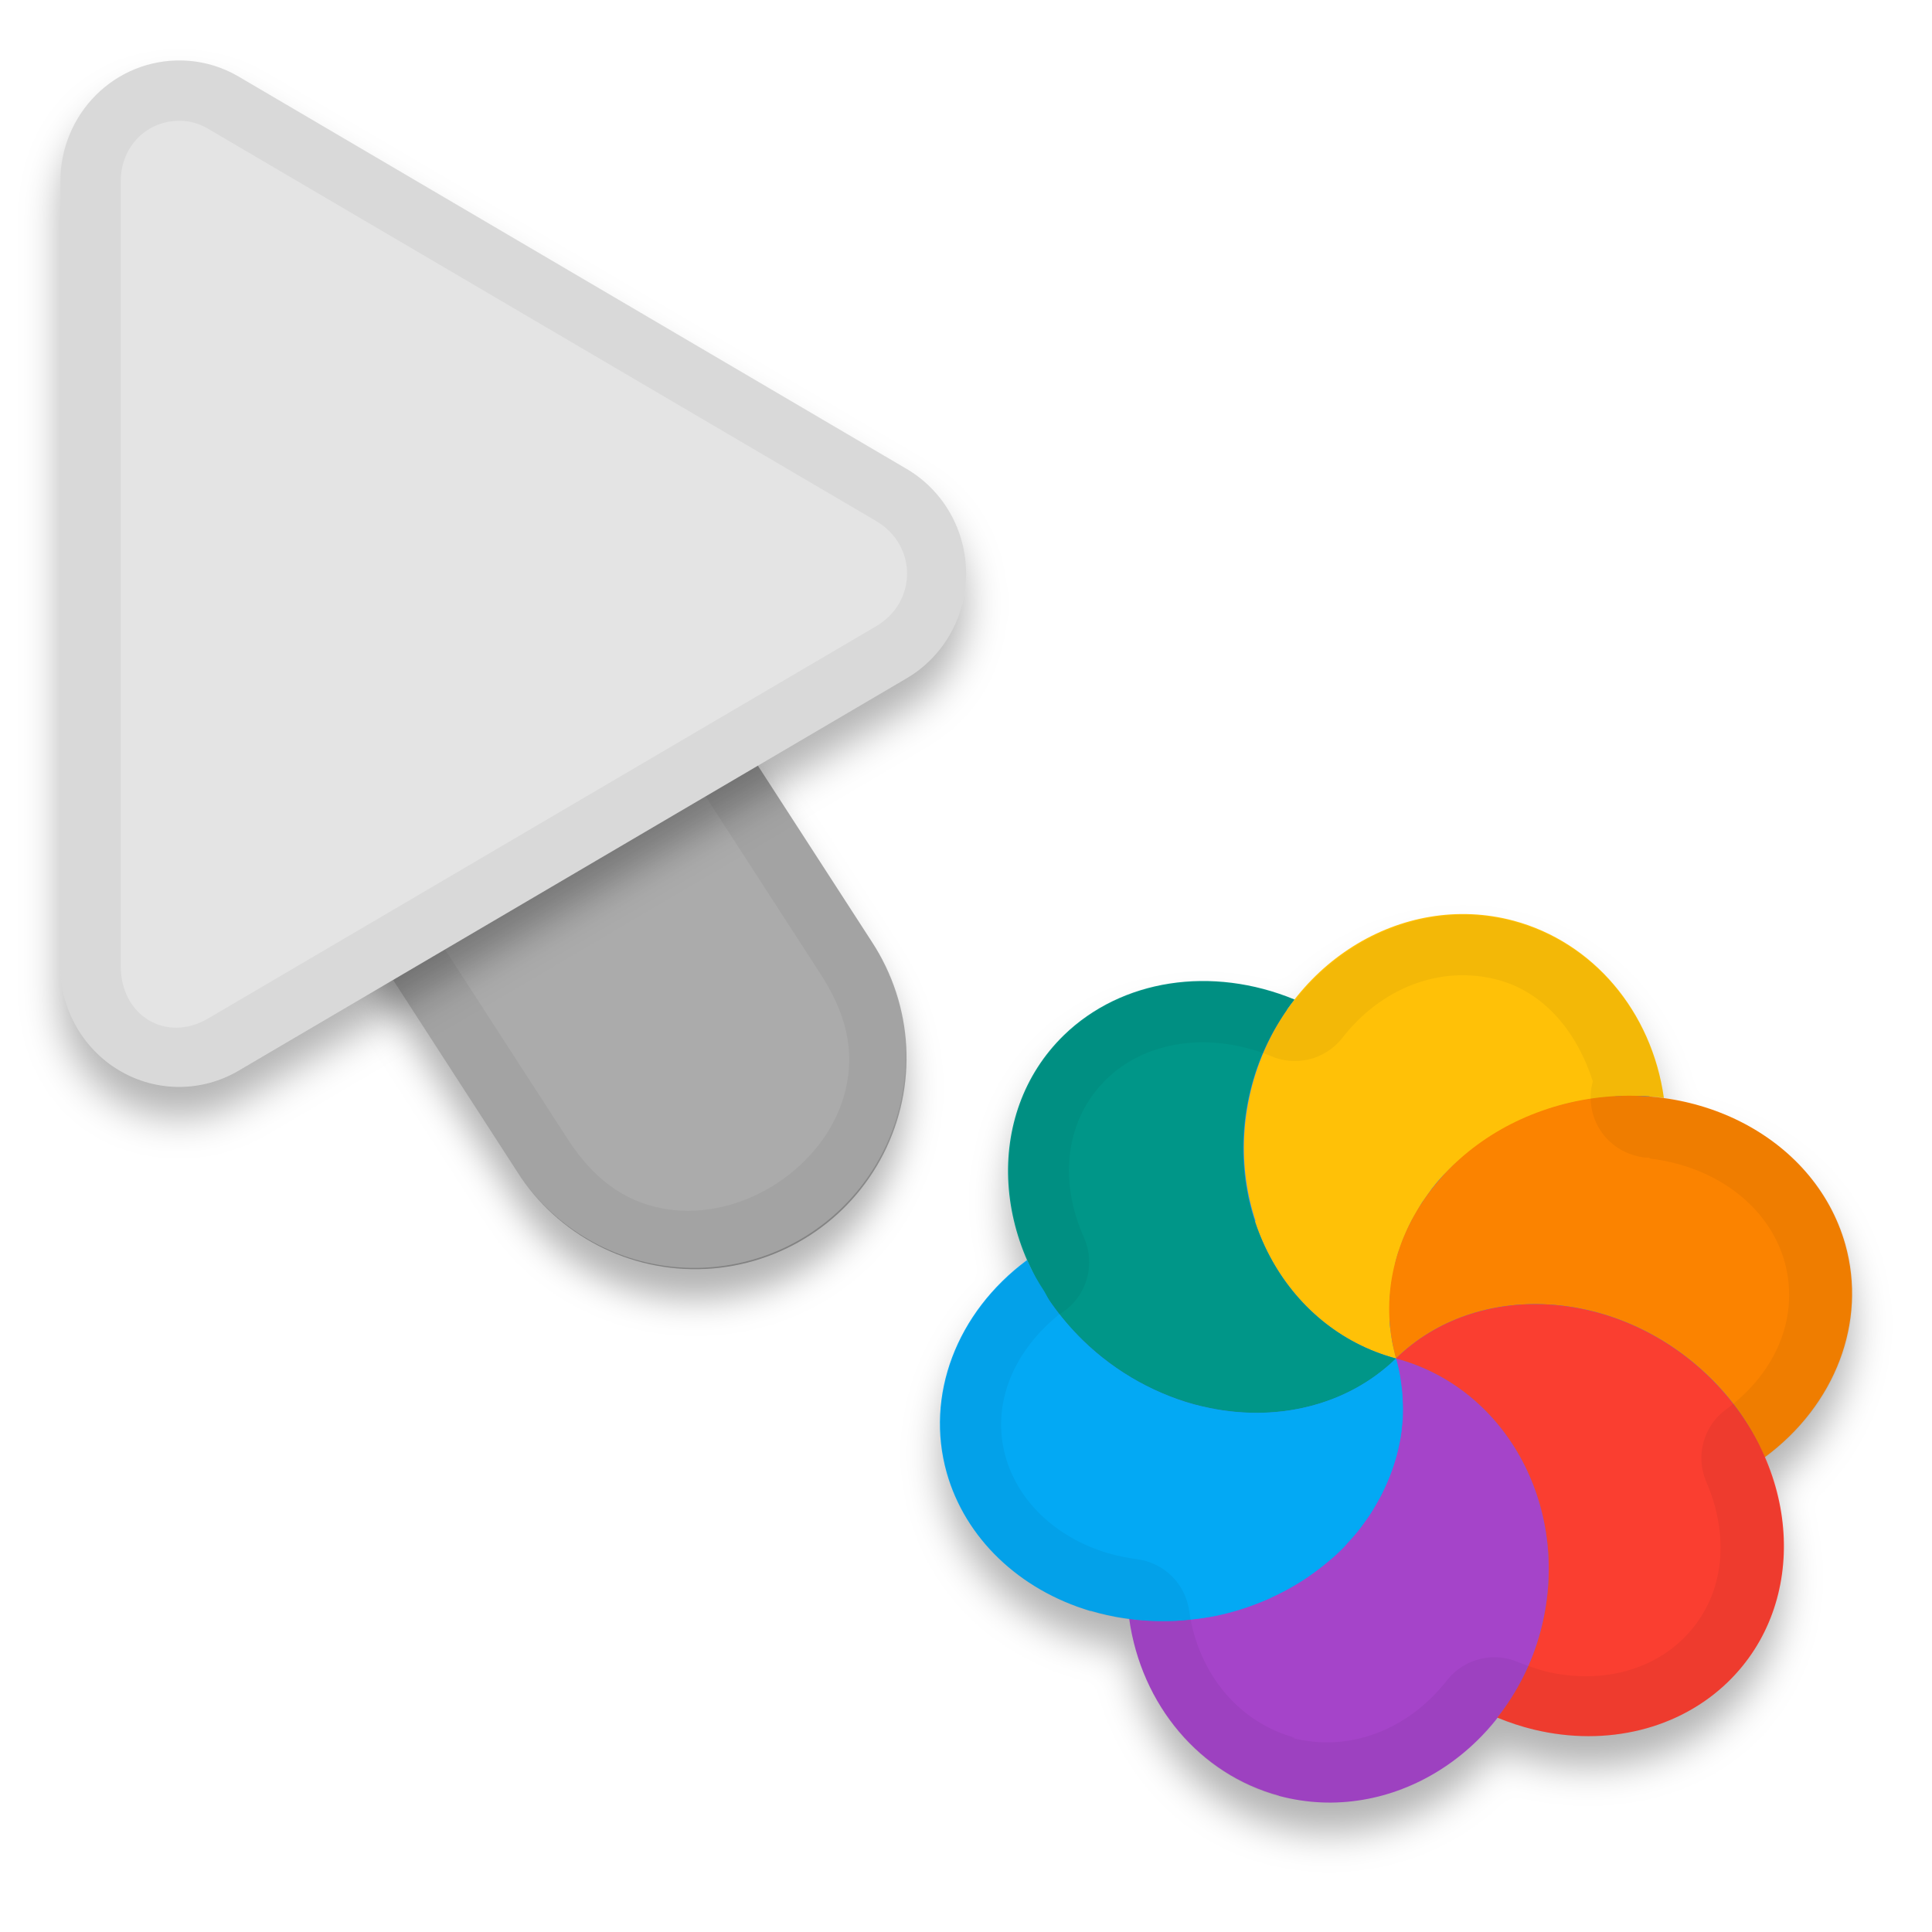
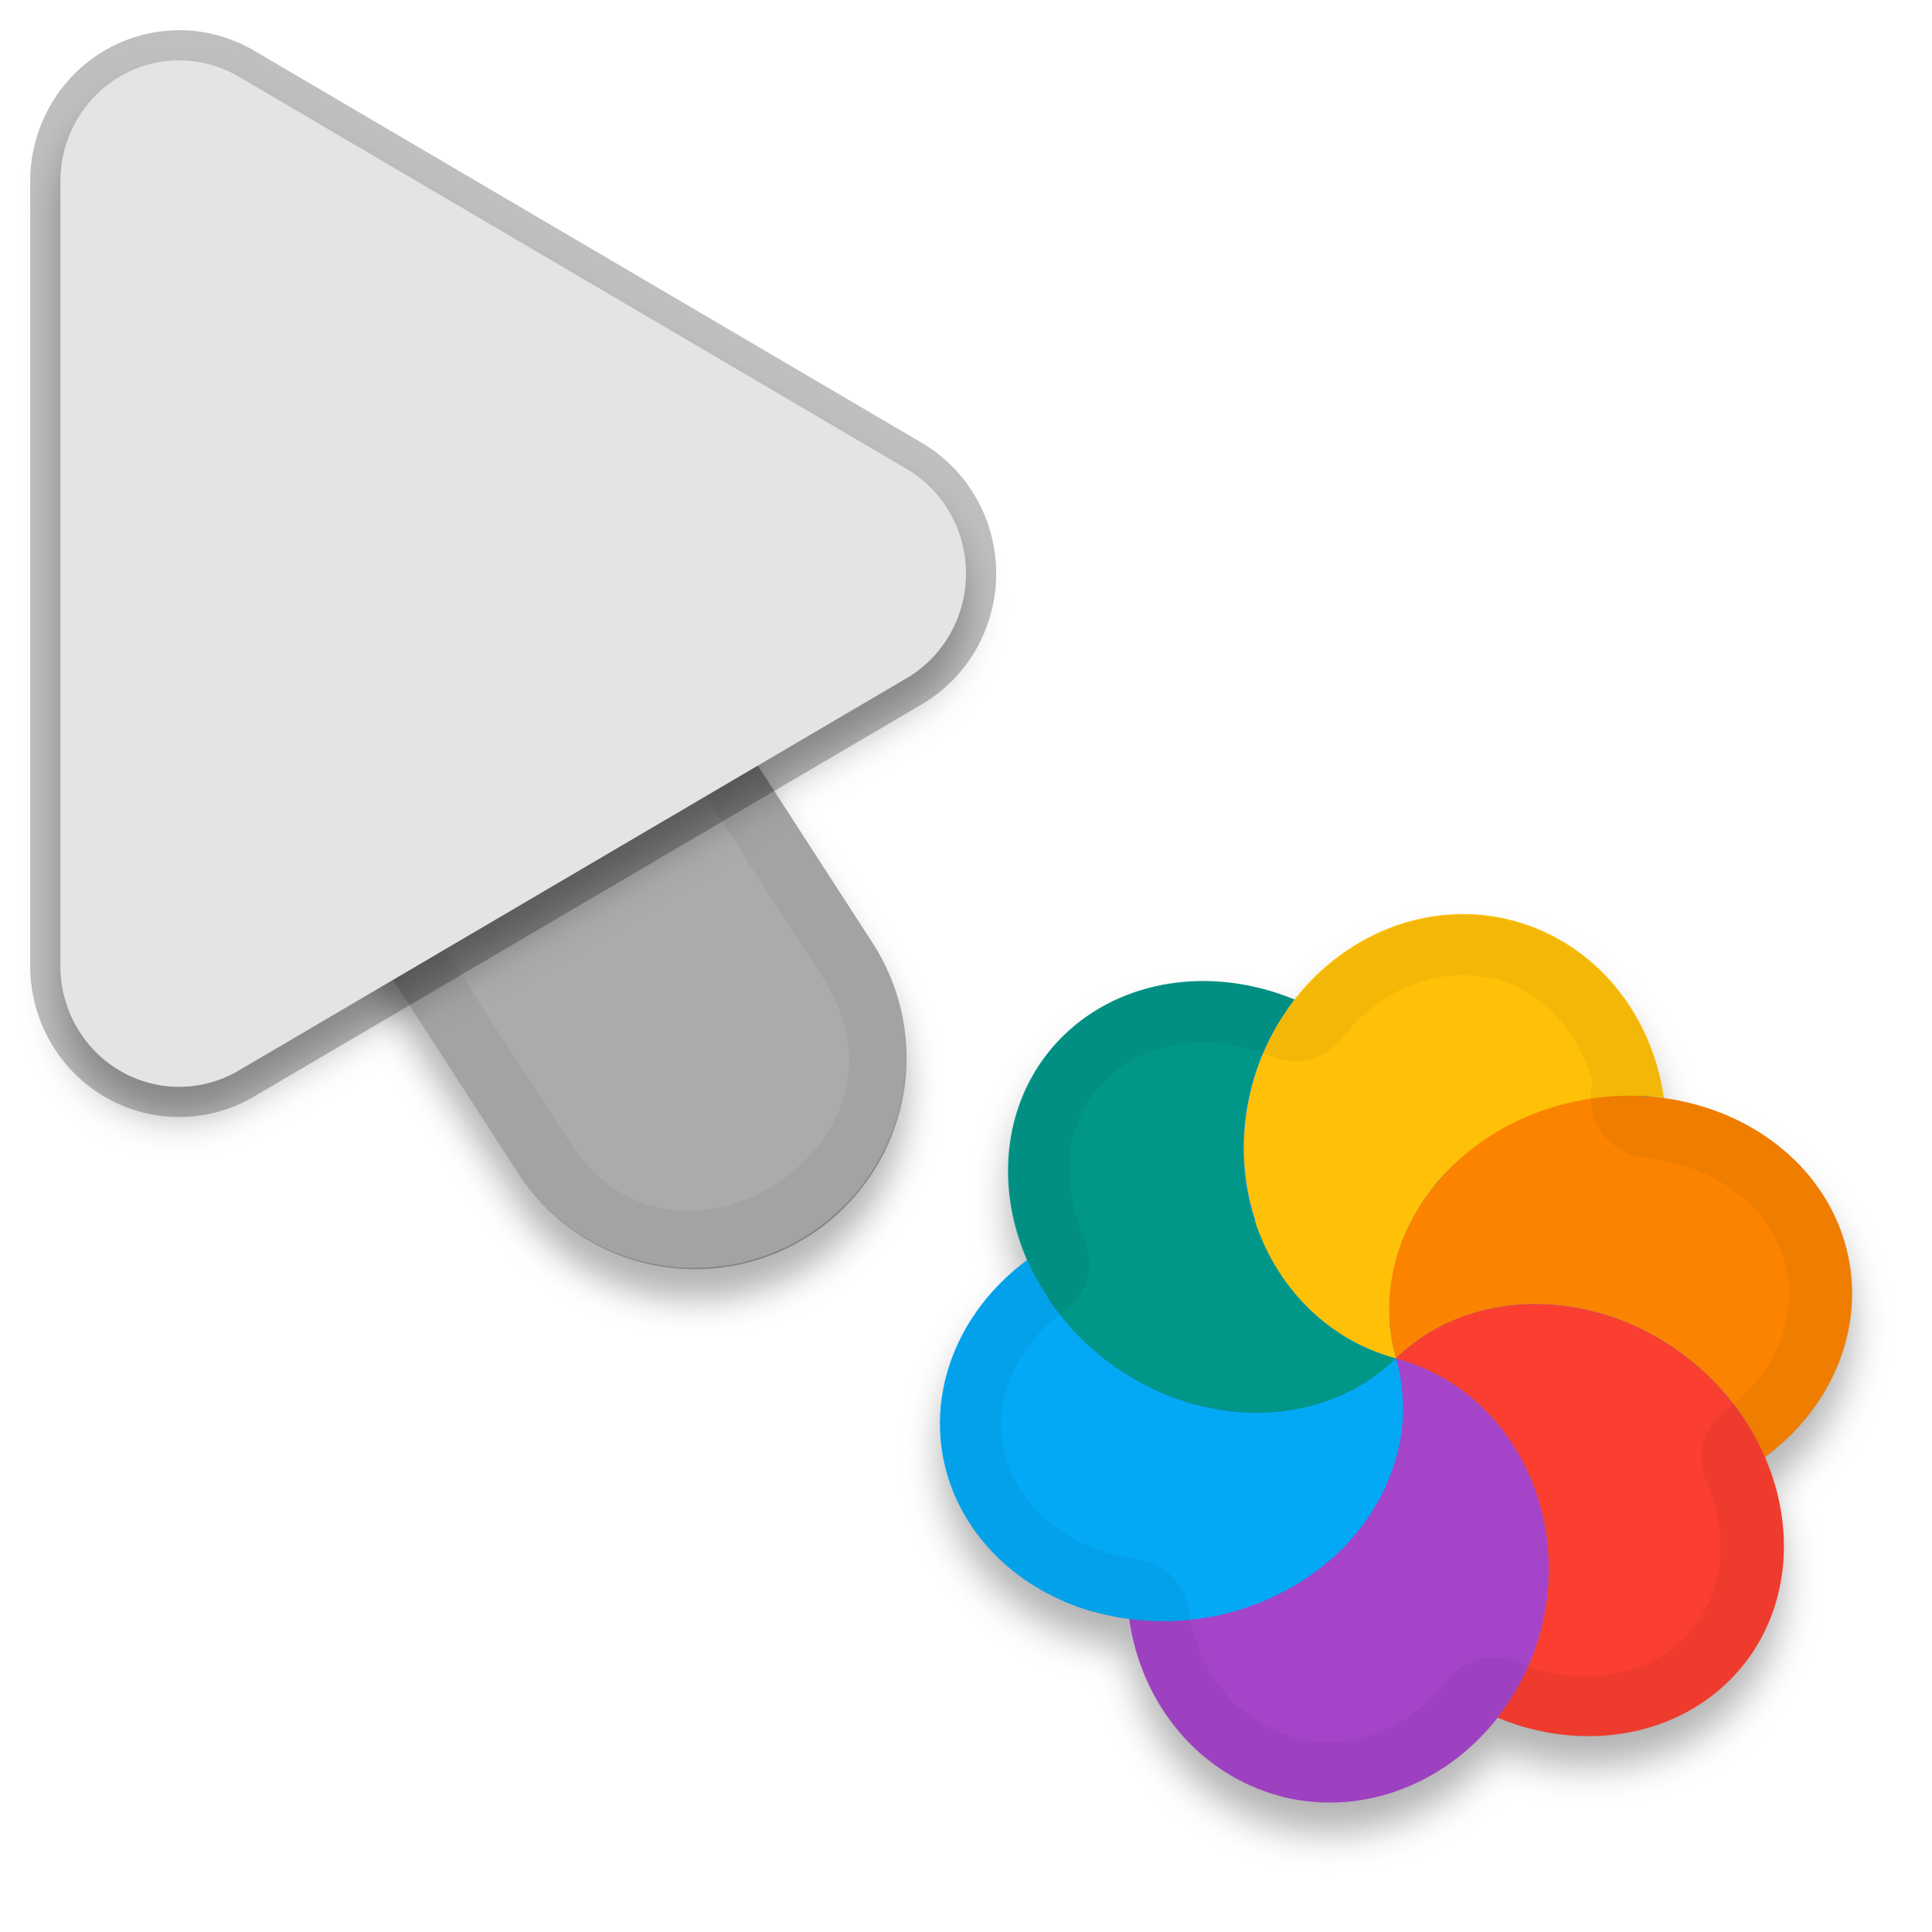
<svg xmlns="http://www.w3.org/2000/svg" id="svg5327" width="32" height="32" version="1.1">
  <defs id="defs5329">
    <filter id="filter843" style="color-interpolation-filters:sRGB" width="1.108" height="1.087" x="-.05" y="-.04">
      <feGaussianBlur id="feGaussianBlur845" stdDeviation=".281" />
    </filter>
    <filter id="filter835" style="color-interpolation-filters:sRGB" width="1.102" height="1.09" x="-.05" y="-.04">
      <feGaussianBlur id="feGaussianBlur837" stdDeviation=".32" />
    </filter>
    <filter id="filter1388" style="color-interpolation-filters:sRGB" width="1.095" height="1.097" x="-.05" y="-.05">
      <feGaussianBlur id="feGaussianBlur1390" stdDeviation=".298" />
    </filter>
  </defs>
-   <g id="layer1" transform="translate(0,-1020.362)">
-     <path id="ellipse861" style="opacity:0.3;fill:#000000;stroke-width:0.375;filter:url(#filter1388)" d="m 21.18,1050.608 c 1.363,0.366 2.766,-0.198 3.631,-1.312 0.008,0.022 0.002,0.023 -0.016,0.018 0.2,0.082 0.404,0.15 0.612,0.2 1.204,0.287 2.404,-0.01 3.209,-0.792 0.987,-0.96 1.168,-2.43 0.601,-3.729 -4.18e-4,-8e-4 -0.004,-10e-4 0.017,0.015 1.173,-0.868 1.694,-2.244 1.335,-3.525 -0.378,-1.337 -1.618,-2.252 -3.068,-2.428 -0.012,0 0.038,-10e-5 0.055,0 -0.201,-1.435 -1.173,-2.581 -2.487,-2.935 -1.366,-0.366 -2.772,0.203 -3.636,1.323 -0.002,-0.023 0.015,-0.017 0.017,-0.024 -1.374,-0.566 -2.866,-0.336 -3.82,0.59 -0.996,0.97 -1.175,2.459 -0.587,3.768 -0.012,-0.019 -0.017,-0.03 -0.026,-0.044 a 3.396,3.844 81.279 0 0 -1.33,3.522 3.396,3.844 81.279 0 0 2.383,2.291 3.396,3.844 81.279 0 0 0.632,0.131 c 0.202,1.433 1.172,2.579 2.486,2.933 z m 6.158,-11.572 a 6.189,6 15 0 0 -3.2e-5,7e-4 c -1.18e-4,0 -0.002,-9e-4 -0.004,-0 -6.23e-4,7e-4 6.32e-4,4e-4 0.002,0 z" />
-     <path id="path877" style="color:#000000;font-style:normal;font-variant:normal;font-weight:normal;font-stretch:normal;font-size:medium;line-height:normal;font-family:sans-serif;font-variant-ligatures:normal;font-variant-position:normal;font-variant-caps:normal;font-variant-numeric:normal;font-variant-alternates:normal;font-feature-settings:normal;text-indent:0;text-align:start;text-decoration:none;text-decoration-line:none;text-decoration-style:solid;text-decoration-color:#000000;letter-spacing:normal;word-spacing:normal;text-transform:none;writing-mode:lr-tb;direction:ltr;text-orientation:mixed;dominant-baseline:auto;baseline-shift:baseline;text-anchor:start;white-space:normal;shape-padding:0;clip-rule:nonzero;display:inline;overflow:visible;visibility:visible;opacity:0.3;isolation:auto;mix-blend-mode:normal;color-interpolation:sRGB;color-interpolation-filters:linearRGB;solid-color:#000000;solid-opacity:1;vector-effect:none;fill:#000000;fill-opacity:1;fill-rule:nonzero;stroke:none;stroke-width:7;stroke-linecap:round;stroke-linejoin:miter;stroke-miterlimit:4;stroke-dasharray:none;stroke-dashoffset:0;stroke-opacity:1;filter:url(#filter843);color-rendering:auto;image-rendering:auto;shape-rendering:auto;text-rendering:auto;enable-background:accumulate" d="m 6.01,1026.321 a 3.5,3.5 0 0 0 -2.949,5.443 l 5.5,8.5 a 3.501,3.501 0 1 0 5.879,-3.803 l -5.5,-8.5 a 3.5,3.5 0 0 0 -2.93,-1.641 z" />
-     <path id="path4" style="fill:none;stroke:#e4e4e4;stroke-width:7;stroke-linecap:round;stroke-opacity:1" d="m 11.5,1037.863 -5.5,-8.5" />
-     <path id="path881" style="opacity:0.3;fill:#000000;stroke-width:0.5;filter:url(#filter835)" d="m 3.013,1021.864 a 1.967,2.001 0 0 0 -2.013,2 v 12.998 a 1.967,2.001 0 0 0 2.951,1.734 l 11.065,-6.499 a 1.967,2.001 0 0 0 0,-3.468 l -11.065,-6.499 a 1.967,2.001 0 0 0 -0.937,-0.266 z" />
-     <path id="path845" style="color:#000000;font-style:normal;font-variant:normal;font-weight:normal;font-stretch:normal;font-size:medium;line-height:normal;font-family:sans-serif;font-variant-ligatures:normal;font-variant-position:normal;font-variant-caps:normal;font-variant-numeric:normal;font-variant-alternates:normal;font-feature-settings:normal;text-indent:0;text-align:start;text-decoration:none;text-decoration-line:none;text-decoration-style:solid;text-decoration-color:#000000;letter-spacing:normal;word-spacing:normal;text-transform:none;writing-mode:lr-tb;direction:ltr;text-orientation:mixed;dominant-baseline:auto;baseline-shift:baseline;text-anchor:start;white-space:normal;shape-padding:0;clip-rule:nonzero;display:inline;overflow:visible;visibility:visible;opacity:0.25;isolation:auto;mix-blend-mode:normal;color-interpolation:sRGB;color-interpolation-filters:linearRGB;solid-color:#000000;solid-opacity:1;vector-effect:none;fill:#000000;fill-opacity:1;fill-rule:nonzero;stroke:none;stroke-width:7;stroke-linecap:round;stroke-linejoin:miter;stroke-miterlimit:4;stroke-dasharray:none;stroke-dashoffset:0;stroke-opacity:1;color-rendering:auto;image-rendering:auto;shape-rendering:auto;text-rendering:auto;enable-background:accumulate" d="m 6.01,1025.822 a 3.5,3.5 0 0 0 -2.949,5.441 l 5.5,8.5 a 3.501,3.501 0 1 0 5.879,-3.803 l -5.5,-8.5 a 3.5,3.5 0 0 0 -2.93,-1.639 z" />
-     <path id="path858" style="color:#000000;font-style:normal;font-variant:normal;font-weight:normal;font-stretch:normal;font-size:medium;line-height:normal;font-family:sans-serif;font-variant-ligatures:normal;font-variant-position:normal;font-variant-caps:normal;font-variant-numeric:normal;font-variant-alternates:normal;font-feature-settings:normal;text-indent:0;text-align:start;text-decoration:none;text-decoration-line:none;text-decoration-style:solid;text-decoration-color:#000000;letter-spacing:normal;word-spacing:normal;text-transform:none;writing-mode:lr-tb;direction:ltr;text-orientation:mixed;dominant-baseline:auto;baseline-shift:baseline;text-anchor:start;white-space:normal;shape-padding:0;clip-rule:nonzero;display:inline;overflow:visible;visibility:visible;opacity:0.05;isolation:auto;mix-blend-mode:normal;color-interpolation:sRGB;color-interpolation-filters:linearRGB;solid-color:#000000;solid-opacity:1;vector-effect:none;fill:#010101;fill-opacity:1;fill-rule:nonzero;stroke:none;stroke-width:7;stroke-linecap:round;stroke-linejoin:miter;stroke-miterlimit:4;stroke-dasharray:none;stroke-dashoffset:0;stroke-opacity:1;color-rendering:auto;image-rendering:auto;shape-rendering:auto;text-rendering:auto;enable-background:accumulate" d="m 6.01,1025.823 a 3.5,3.5 0 0 0 -2.949,5.441 l 5.5,8.5 a 3.501,3.501 0 1 0 5.879,-3.803 l -5.5,-8.5 a 3.5,3.5 0 0 0 -2.93,-1.639 z m -0.01,1 c 0.853,0.01 1.638,0.448 2.092,1.17 l 0.004,0.01 5.504,8.506 c 0.498,0.77 0.544,1.41 0.383,1.99 -0.161,0.581 -0.577,1.114 -1.125,1.469 -0.548,0.355 -1.205,0.515 -1.801,0.424 -0.595,-0.091 -1.158,-0.396 -1.656,-1.166 l -5.504,-8.506 -0.004,-0.01 C 2.747,1028.991 3.934,1026.802 6,1026.823 Z" />
-     <path id="path8" style="fill:#e4e4e4;stroke-width:0.5" d="m 3.013,1021.364 a 1.967,2.001 0 0 0 -2.013,2 v 12.998 a 1.967,2.001 0 0 0 2.951,1.734 l 11.065,-6.499 a 1.967,2.001 0 0 0 0,-3.468 l -11.065,-6.499 a 1.967,2.001 0 0 0 -0.937,-0.266 z" />
-     <path id="path851" style="opacity:0.05;fill:#010101;stroke-width:0.5;fill-opacity:1" d="M 3.014,1021.364 A 1.967,2.001 0 0 0 1,1023.364 v 12.996 a 1.967,2.001 0 0 0 2.951,1.734 l 11.064,-6.498 a 1.967,2.001 0 0 0 0,-3.469 l -11.064,-6.498 a 1.967,2.001 0 0 0 -0.938,-0.266 z m -0.023,1 c 0.158,0 0.314,0.048 0.453,0.129 l 11.066,6.498 c 0.685,0.402 0.685,1.343 0,1.744 l -11.066,6.498 C 2.759,1037.635 2,1037.194 2,1036.362 v -12.998 c 2.695e-4,-0.584 0.444,-1.013 0.99,-1 z" />
-     <ellipse id="ellipse3" style="fill:#278df2;stroke-width:0.375" cx="-292.247" cy="-1001.344" rx="6.189" ry="6" transform="rotate(-165)" />
-     <path id="ellipse10" style="fill:#ffc107;stroke-width:0.375" d="m 23.122,1042.863 c -0.024,-0.091 -0.049,-0.182 -0.062,-0.275 -0.007,-0.064 -0.021,-0.125 -0.026,-0.189 -0.013,-0.048 -0.013,-0.101 -0.017,-0.15 7.72e-4,-0.061 -5.93e-4,-0.121 3.75e-4,-0.181 1.54e-4,-0.056 -3.28e-4,-0.108 0.001,-0.162 -4.4e-5,-0.058 0.01,-0.117 0.015,-0.175 0.01,-0.057 0.013,-0.117 0.023,-0.174 0.014,-0.053 0.02,-0.11 0.033,-0.163 0.014,-0.053 0.018,-0.107 0.033,-0.161 0.017,-0.062 0.034,-0.126 0.06,-0.186 0.015,-0.051 0.037,-0.098 0.052,-0.148 0.024,-0.053 0.046,-0.105 0.068,-0.158 0.026,-0.059 0.052,-0.117 0.083,-0.172 0.026,-0.046 0.054,-0.093 0.081,-0.14 0.028,-0.052 0.059,-0.102 0.089,-0.153 0.045,-0.058 0.083,-0.12 0.128,-0.178 0.022,-0.039 0.054,-0.073 0.081,-0.108 0.044,-0.058 0.094,-0.112 0.145,-0.166 0.035,-0.035 0.072,-0.07 0.105,-0.105 0.048,-0.048 0.096,-0.097 0.152,-0.137 0.041,-0.041 0.09,-0.075 0.133,-0.116 0.048,-0.034 0.093,-0.071 0.141,-0.107 0.051,-0.037 0.102,-0.077 0.156,-0.112 0.058,-0.034 0.113,-0.076 0.171,-0.11 0.047,-0.028 0.095,-0.056 0.142,-0.082 0.068,-0.039 0.141,-0.07 0.211,-0.106 0.039,-0.023 0.083,-0.037 0.121,-0.059 0.066,-0.028 0.132,-0.058 0.2,-0.082 0.061,-0.023 0.12,-0.044 0.182,-0.067 0.099,-0.037 0.201,-0.064 0.303,-0.092 0.111,-0.028 0.223,-0.049 0.336,-0.068 0.044,-0.012 0.09,-0.013 0.135,-0.02 0.084,-0.013 0.169,-0.022 0.255,-0.029 0.036,-6e-4 0.073,-0 0.108,-0.01 0.092,-0.01 0.183,-0.01 0.275,-0.01 0.034,-0 0.062,0 0.094,5e-4 0.108,-2e-4 0.214,0.011 0.32,0.022 0.038,-10e-5 0.075,0.01 0.11,0.013 -0.201,-1.435 -1.173,-2.581 -2.487,-2.935 -1.857,-0.497 -3.796,0.721 -4.332,2.721 -0.536,2 0.534,4.025 2.391,4.523 z m 0,0 c 4.15e-4,10e-5 0,0 0,0 z" />
-     <path id="path9" style="fill:#a544c9;stroke-width:0.375" d="m 21.181,1050.107 c 1.857,0.498 3.798,-0.72 4.334,-2.721 0.536,-2.001 -0.535,-4.027 -2.393,-4.524 0.024,0.091 0.049,0.182 0.062,0.275 0.007,0.066 0.019,0.131 0.026,0.197 0.012,0.044 0.011,0.09 0.016,0.136 1.23e-4,0.064 0.01,0.131 0.01,0.196 8.66e-4,0.049 4.7e-5,0.1 4.63e-4,0.151 7.47e-4,0.067 -0.012,0.136 -0.018,0.203 10e-5,0.042 -0.01,0.083 -0.015,0.122 -0.012,0.085 -0.031,0.169 -0.051,0.253 -0.01,0.024 -0.014,0.047 -0.018,0.07 -0.024,0.089 -0.057,0.176 -0.084,0.265 -0.015,0.019 -0.012,0.046 -0.028,0.066 -0.03,0.078 -0.065,0.156 -0.101,0.234 -0.019,0.031 -0.028,0.068 -0.045,0.099 -0.038,0.064 -0.076,0.132 -0.113,0.198 -0.023,0.037 -0.045,0.077 -0.066,0.114 -0.044,0.057 -0.081,0.117 -0.125,0.173 -0.027,0.046 -0.061,0.084 -0.093,0.125 -0.041,0.051 -0.083,0.097 -0.127,0.144 -0.037,0.038 -0.069,0.084 -0.107,0.122 -0.06,0.059 -0.12,0.119 -0.186,0.172 -0.025,0.023 -0.053,0.04 -0.079,0.064 -0.073,0.059 -0.147,0.117 -0.224,0.172 -0.027,0.013 -0.048,0.034 -0.07,0.052 -0.077,0.056 -0.159,0.103 -0.241,0.152 -0.026,0.013 -0.048,0.029 -0.075,0.043 -0.089,0.052 -0.184,0.095 -0.277,0.142 -0.023,0 -0.036,0.019 -0.054,0.031 -0.087,0.039 -0.177,0.075 -0.267,0.108 -0.035,0.01 -0.068,0.027 -0.102,0.038 -0.111,0.039 -0.222,0.073 -0.335,0.102 -0.212,0.057 -0.431,0.088 -0.65,0.107 -0.037,6e-4 -0.073,0.01 -0.109,0.013 -0.293,0.02 -0.586,0.01 -0.874,-0.03 0.201,1.435 1.173,2.581 2.487,2.935 z" />
-     <path id="path14" style="fill:#ffc107;stroke-width:0.375" d="m 23.122,1042.863 c 7.348,-4.243 3.674,-2.121 0,0 z m 1.82e-4,0 c -0.276,-1.329 -1.155,-2.109 -2.337,-2.275 0.359,1.093 1.201,1.97 2.337,2.275 z" />
-     <path id="path11" style="fill:#009688;stroke-width:0.375" d="m 19.913,1043.655 c 1.204,0.287 2.405,-0.01 3.209,-0.792 -1.857,-0.498 -2.928,-2.523 -2.392,-4.523 0.14,-0.52 0.384,-1.005 0.712,-1.423 -1.374,-0.566 -2.866,-0.336 -3.821,0.591 -1.346,1.311 -1.207,3.572 0.313,5.051 0.554,0.54 1.244,0.922 1.979,1.097 z m 1.53,-6.739 z m 1.679,5.947 z" />
-     <path id="ellipse980" style="fill:#03a9f4;stroke-width:0.375" d="m 18.063,1047.042 a 3.396,3.844 81.279 0 0 2.263,0.038 3.396,3.844 81.279 0 0 2.796,-4.217 c -0.099,0.1 -0.207,0.187 -0.319,0.271 -0.112,0.083 -0.23,0.158 -0.353,0.225 -0.366,0.2 -0.774,0.328 -1.204,0.38 -0.287,0.034 -0.584,0.034 -0.883,-10e-5 -0.149,-0.018 -0.299,-0.044 -0.45,-0.08 -0.185,-0.039 -0.365,-0.098 -0.541,-0.169 -0.353,-0.138 -0.69,-0.324 -0.999,-0.552 -0.154,-0.115 -0.301,-0.239 -0.44,-0.374 -0.195,-0.196 -0.371,-0.401 -0.522,-0.617 -0.047,-0.062 -0.075,-0.13 -0.114,-0.196 -0.1,-0.152 -0.192,-0.309 -0.261,-0.473 -0.012,-0.019 -0.017,-0.032 -0.026,-0.045 a 3.396,3.844 81.279 0 0 -1.33,3.522 3.396,3.844 81.279 0 0 2.383,2.291 z" />
-     <path id="ellipse14" style="fill:#fb8300;stroke-width:0.375" d="m 23.122,1042.863 c 4.15e-4,10e-5 0,0 0,0 z m 0,0 c 1.346,-1.311 3.669,-1.174 5.188,0.304 0.397,0.383 0.707,0.84 0.919,1.332 1.173,-0.868 1.694,-2.244 1.335,-3.525 -0.511,-1.808 -2.591,-2.85 -4.645,-2.329 -2.054,0.521 -3.306,2.409 -2.796,4.217 z" />
-     <path id="ellipse18" style="fill:#fa3e30;stroke-width:0.375" d="m 25.413,1049.011 c 1.203,0.287 2.404,-0.01 3.209,-0.792 1.347,-1.31 1.207,-3.573 -0.313,-5.052 -1.519,-1.478 -3.842,-1.615 -5.188,-0.304 1.858,0.497 2.929,2.523 2.393,4.524 -0.139,0.52 -0.384,1.006 -0.714,1.424 0.2,0.082 0.404,0.15 0.612,0.2 z m -2.292,-6.148 c 4.15e-4,10e-5 0,0 0,0 z" />
-     <path id="ellipse904" style="opacity:0.05;fill:#010101;fill-opacity:1;stroke-width:0.375" d="m 21.181,1050.107 c 1.363,0.366 2.767,-0.198 3.631,-1.312 0.002,9e-4 0.002,0.023 -0.015,0.017 0.2,0.083 0.404,0.151 0.612,0.2 1.204,0.287 2.404,-0.01 3.209,-0.792 0.987,-0.96 1.168,-2.43 0.601,-3.729 4e-4,-7e-4 0.016,0.015 0.02,0.01 1.173,-0.867 1.694,-2.244 1.335,-3.525 -0.378,-1.338 -1.618,-2.252 -3.068,-2.428 -0.012,-0 0.036,-7e-4 0.053,0.014 -0.201,-1.435 -1.173,-2.581 -2.487,-2.935 -1.366,-0.366 -2.772,0.203 -3.636,1.323 -0.001,-0.023 0.015,-0.017 0.017,-0.024 -1.374,-0.566 -2.866,-0.336 -3.82,0.59 -0.996,0.97 -1.175,2.458 -0.587,3.768 -0.012,-0.019 -0.017,-0.031 -0.026,-0.044 a 3.396,3.844 81.279 0 0 -1.33,3.522 3.396,3.844 81.279 0 0 2.383,2.291 3.396,3.844 81.279 0 0 0.632,0.131 c 0.202,1.433 1.172,2.579 2.486,2.933 z m 0.269,-0.963 3.44e-4,0 a 1,1 0 0 0 0.002,9e-4 c -0.91,-0.244 -1.606,-1.038 -1.757,-2.107 a 1,1 0 0 0 -0.865,-0.851 c -0.162,-0.021 -0.32,-0.054 -0.473,-0.098 l -1.02e-4,8e-4 c -0.892,-0.266 -1.5,-0.88 -1.703,-1.603 -0.231,-0.823 0.091,-1.711 0.892,-2.357 a 1,1 0 0 0 0.412,-1.259 c -0.441,-0.981 -0.3,-1.984 0.371,-2.638 0.63,-0.611 1.66,-0.797 2.693,-0.391 a 1,1 0 0 0 1.206,-0.282 l -2.4e-4,-2e-4 c 0.643,-0.833 1.633,-1.222 2.583,-0.968 0.767,0.206 1.307,0.859 1.572,1.681 a 1,1 0 0 0 0.097,0.768 l 1.3e-5,-9e-4 a 1,1 0 0 0 0.587,0.458 1,1 0 0 0 4.2e-5,0 1,1 0 0 0 0.194,0.039 l -0.001,-0 -0.004,-9e-4 a 1,1 0 0 0 0.066,0 1,1 0 0 0 -0.011,-0 l 0.021,0.016 c 1.107,0.134 1.971,0.804 2.226,1.706 0.24,0.858 -0.088,1.798 -0.967,2.448 l -0.002,-4e-4 a 1,1 0 0 0 -0.332,1.191 c 0,0 8.4e-5,-7e-4 8.4e-5,-7e-4 0.425,0.975 0.282,1.966 -0.383,2.613 -0.538,0.524 -1.37,0.752 -2.275,0.537 -0.139,-0.038 -0.28,-0.086 -0.42,-0.139 a 1,1 0 0 0 -1.208,0.281 c 0,0 -4.45e-4,8e-4 -4.45e-4,8e-4 -0.642,0.826 -1.628,1.208 -2.574,0.957 z m 5.894,-10.608 a 6.189,6 15 0 0 10e-5,3e-4 c 2.84e-4,-10e-4 -0.002,-10e-4 -0.004,-0 -6.82e-4,6e-4 9.78e-4,10e-4 0.003,7e-4 z" />
-   </g>
+   <path id="ellipse861" style="opacity:0.3;fill:#000000;stroke-width:0.375;filter:url(#filter1388)" d="m 21.18,30.246 c 1.363,0.366 2.766,-0.198 3.631,-1.312 0.008,0.022 0.002,0.023 -0.016,0.018 0.2,0.082 0.404,0.15 0.612,0.2 1.204,0.287 2.404,-0.01 3.209,-0.792 0.987,-0.96 1.168,-2.43 0.601,-3.729 -4.18e-4,-8e-4 -0.004,-0.001 0.017,0.015 1.173,-0.868 1.694,-2.244 1.335,-3.525 -0.378,-1.337 -1.618,-2.252 -3.068,-2.428 -0.012,0 0.038,-10e-5 0.055,0 -0.201,-1.435 -1.173,-2.581 -2.487,-2.935 -1.366,-0.366 -2.772,0.203 -3.636,1.323 -0.002,-0.023 0.015,-0.017 0.017,-0.024 -1.374,-0.566 -2.866,-0.336 -3.82,0.59 -0.996,0.97 -1.175,2.459 -0.587,3.768 -0.012,-0.019 -0.017,-0.03 -0.026,-0.044 a 3.396,3.844 81.279 0 0 -1.33,3.522 3.396,3.844 81.279 0 0 2.383,2.291 3.396,3.844 81.279 0 0 0.632,0.131 c 0.202,1.433 1.172,2.579 2.486,2.933 z m 6.158,-11.572 a 6.189,6 15 0 0 -3.2e-5,7e-4 c -1.18e-4,0 -0.002,-9e-4 -0.004,0 -6.23e-4,7e-4 6.32e-4,4e-4 0.002,0 z" />
+   <path id="path877" style="color:#000000;font-style:normal;font-variant:normal;font-weight:normal;font-stretch:normal;font-size:medium;line-height:normal;font-family:sans-serif;font-variant-ligatures:normal;font-variant-position:normal;font-variant-caps:normal;font-variant-numeric:normal;font-variant-alternates:normal;font-feature-settings:normal;text-indent:0;text-align:start;text-decoration:none;text-decoration-line:none;text-decoration-style:solid;text-decoration-color:#000000;letter-spacing:normal;word-spacing:normal;text-transform:none;writing-mode:lr-tb;direction:ltr;text-orientation:mixed;dominant-baseline:auto;baseline-shift:baseline;text-anchor:start;white-space:normal;shape-padding:0;clip-rule:nonzero;display:inline;overflow:visible;visibility:visible;opacity:0.3;isolation:auto;mix-blend-mode:normal;color-interpolation:sRGB;color-interpolation-filters:linearRGB;solid-color:#000000;solid-opacity:1;vector-effect:none;fill:#000000;fill-opacity:1;fill-rule:nonzero;stroke:none;stroke-width:7;stroke-linecap:round;stroke-linejoin:miter;stroke-miterlimit:4;stroke-dasharray:none;stroke-dashoffset:0;stroke-opacity:1;filter:url(#filter843);color-rendering:auto;image-rendering:auto;shape-rendering:auto;text-rendering:auto;enable-background:accumulate" d="m 6.01,5.959 a 3.5,3.5 0 0 0 -2.949,5.443 l 5.5,8.5 a 3.501,3.501 0 1 0 5.879,-3.803 l -5.5,-8.5 A 3.5,3.5 0 0 0 6.01,5.959 Z" />
+   <path id="path4" style="fill:none;stroke:#e4e4e4;stroke-width:7;stroke-linecap:round;stroke-opacity:1" d="m 11.5,17.501 -5.5,-8.5" />
+   <path id="path881" style="opacity:0.3;fill:#000000;stroke-width:0.5;filter:url(#filter835)" d="M 3.013,1.502 A 1.967,2.001 0 0 0 1,3.502 V 16.499 A 1.967,2.001 0 0 0 3.951,18.233 L 15.015,11.734 a 1.967,2.001 0 0 0 0,-3.468 L 3.951,1.768 A 1.967,2.001 0 0 0 3.013,1.502 Z" />
+   <path id="path845" style="color:#000000;font-style:normal;font-variant:normal;font-weight:normal;font-stretch:normal;font-size:medium;line-height:normal;font-family:sans-serif;font-variant-ligatures:normal;font-variant-position:normal;font-variant-caps:normal;font-variant-numeric:normal;font-variant-alternates:normal;font-feature-settings:normal;text-indent:0;text-align:start;text-decoration:none;text-decoration-line:none;text-decoration-style:solid;text-decoration-color:#000000;letter-spacing:normal;word-spacing:normal;text-transform:none;writing-mode:lr-tb;direction:ltr;text-orientation:mixed;dominant-baseline:auto;baseline-shift:baseline;text-anchor:start;white-space:normal;shape-padding:0;clip-rule:nonzero;display:inline;overflow:visible;visibility:visible;opacity:0.25;isolation:auto;mix-blend-mode:normal;color-interpolation:sRGB;color-interpolation-filters:linearRGB;solid-color:#000000;solid-opacity:1;vector-effect:none;fill:#000000;fill-opacity:1;fill-rule:nonzero;stroke:none;stroke-width:7;stroke-linecap:round;stroke-linejoin:miter;stroke-miterlimit:4;stroke-dasharray:none;stroke-dashoffset:0;stroke-opacity:1;color-rendering:auto;image-rendering:auto;shape-rendering:auto;text-rendering:auto;enable-background:accumulate" d="m 6.01,5.46 a 3.5,3.5 0 0 0 -2.949,5.441 l 5.5,8.5 a 3.501,3.501 0 1 0 5.879,-3.803 l -5.5,-8.5 A 3.5,3.5 0 0 0 6.01,5.46 Z" />
+   <path id="path858" style="color:#000000;font-style:normal;font-variant:normal;font-weight:normal;font-stretch:normal;font-size:medium;line-height:normal;font-family:sans-serif;font-variant-ligatures:normal;font-variant-position:normal;font-variant-caps:normal;font-variant-numeric:normal;font-variant-alternates:normal;font-feature-settings:normal;text-indent:0;text-align:start;text-decoration:none;text-decoration-line:none;text-decoration-style:solid;text-decoration-color:#000000;letter-spacing:normal;word-spacing:normal;text-transform:none;writing-mode:lr-tb;direction:ltr;text-orientation:mixed;dominant-baseline:auto;baseline-shift:baseline;text-anchor:start;white-space:normal;shape-padding:0;clip-rule:nonzero;display:inline;overflow:visible;visibility:visible;opacity:0.05;isolation:auto;mix-blend-mode:normal;color-interpolation:sRGB;color-interpolation-filters:linearRGB;solid-color:#000000;solid-opacity:1;vector-effect:none;fill:#010101;fill-opacity:1;fill-rule:nonzero;stroke:none;stroke-width:7;stroke-linecap:round;stroke-linejoin:miter;stroke-miterlimit:4;stroke-dasharray:none;stroke-dashoffset:0;stroke-opacity:1;color-rendering:auto;image-rendering:auto;shape-rendering:auto;text-rendering:auto;enable-background:accumulate" d="m 6.01,5.461 a 3.5,3.5 0 0 0 -2.949,5.441 l 5.5,8.5 a 3.501,3.501 0 1 0 5.879,-3.803 l -5.5,-8.5 A 3.5,3.5 0 0 0 6.01,5.461 Z m -0.01,1 c 0.853,0.01 1.638,0.448 2.092,1.17 l 0.004,0.01 5.504,8.506 c 0.498,0.77 0.544,1.41 0.383,1.99 -0.161,0.581 -0.577,1.114 -1.125,1.469 -0.548,0.355 -1.205,0.515 -1.801,0.424 -0.595,-0.091 -1.158,-0.396 -1.656,-1.166 l -5.504,-8.506 -0.004,-0.01 C 2.747,8.629 3.934,6.439 6,6.461 Z" />
+   <path id="path856" style="opacity:0.25;fill:none;stroke:#000000;stroke-width:1;stroke-linecap:round;stroke-linejoin:round;stroke-miterlimit:4;stroke-dasharray:none;stroke-opacity:1" d="M 3.013,1.001 A 1.967,2.001 0 0 0 1,3.001 v 12.998 a 1.967,2.001 0 0 0 2.951,1.734 L 15.015,11.234 a 1.967,2.001 0 0 0 0,-3.468 L 3.951,1.267 A 1.967,2.001 0 0 0 3.013,1.001 Z" />
+   <path id="path8" style="fill:#e4e4e4;stroke-width:0.5" d="M 3.013,1.001 A 1.967,2.001 0 0 0 1,3.001 V 15.999 A 1.967,2.001 0 0 0 3.951,17.733 L 15.015,11.234 a 1.967,2.001 0 0 0 0,-3.468 L 3.951,1.267 A 1.967,2.001 0 0 0 3.013,1.001 Z" />
+   <ellipse id="ellipse3" style="fill:#278df2;stroke-width:0.375" cx="-28.158" cy="-15.75" rx="6.189" ry="6" transform="rotate(-165)" />
+   <path id="ellipse10" style="fill:#ffc107;stroke-width:0.375" d="m 23.122,22.501 c -0.024,-0.091 -0.049,-0.182 -0.062,-0.275 -0.007,-0.064 -0.021,-0.125 -0.026,-0.189 -0.013,-0.048 -0.013,-0.101 -0.017,-0.15 7.72e-4,-0.061 -5.93e-4,-0.121 3.75e-4,-0.181 1.54e-4,-0.056 -3.28e-4,-0.108 0.001,-0.162 -4.4e-5,-0.058 0.01,-0.117 0.015,-0.175 0.01,-0.057 0.013,-0.117 0.023,-0.174 0.014,-0.053 0.02,-0.11 0.033,-0.163 0.014,-0.053 0.018,-0.107 0.033,-0.161 0.017,-0.062 0.034,-0.126 0.06,-0.186 0.015,-0.051 0.037,-0.098 0.052,-0.148 0.024,-0.053 0.046,-0.105 0.068,-0.158 0.026,-0.059 0.052,-0.117 0.083,-0.172 0.026,-0.046 0.054,-0.093 0.081,-0.14 0.028,-0.052 0.059,-0.102 0.089,-0.153 0.045,-0.058 0.083,-0.12 0.128,-0.178 0.022,-0.039 0.054,-0.073 0.081,-0.108 0.044,-0.058 0.094,-0.112 0.145,-0.166 0.035,-0.035 0.072,-0.07 0.105,-0.105 0.048,-0.048 0.096,-0.097 0.152,-0.137 0.041,-0.041 0.09,-0.075 0.133,-0.116 0.048,-0.034 0.093,-0.071 0.141,-0.107 0.051,-0.037 0.102,-0.077 0.156,-0.112 0.058,-0.034 0.113,-0.076 0.171,-0.11 0.047,-0.028 0.095,-0.056 0.142,-0.082 0.068,-0.039 0.141,-0.07 0.211,-0.106 0.039,-0.023 0.083,-0.037 0.121,-0.059 0.066,-0.028 0.132,-0.058 0.2,-0.082 0.061,-0.023 0.12,-0.044 0.182,-0.067 0.099,-0.037 0.201,-0.064 0.303,-0.092 0.111,-0.028 0.223,-0.049 0.336,-0.068 0.044,-0.012 0.09,-0.013 0.135,-0.02 0.084,-0.013 0.169,-0.022 0.255,-0.029 0.036,-6e-4 0.073,0 0.108,-0.01 0.092,-0.01 0.183,-0.01 0.275,-0.01 0.034,0 0.062,0 0.094,5e-4 0.108,-2e-4 0.214,0.011 0.32,0.022 0.038,-10e-5 0.075,0.01 0.11,0.013 -0.201,-1.435 -1.173,-2.581 -2.487,-2.935 -1.857,-0.497 -3.796,0.721 -4.332,2.721 -0.536,2 0.534,4.025 2.391,4.523 z m 0,0 c 4.15e-4,10e-5 0,0 0,0 z" />
+   <path id="path9" style="fill:#a544c9;stroke-width:0.375" d="m 21.181,29.745 c 1.857,0.498 3.798,-0.72 4.334,-2.721 0.536,-2.001 -0.535,-4.027 -2.393,-4.524 0.024,0.091 0.049,0.182 0.062,0.275 0.007,0.066 0.019,0.131 0.026,0.197 0.012,0.044 0.011,0.09 0.016,0.136 1.23e-4,0.064 0.01,0.131 0.01,0.196 8.66e-4,0.049 4.7e-5,0.1 4.63e-4,0.151 7.47e-4,0.067 -0.012,0.136 -0.018,0.203 10e-5,0.042 -0.01,0.083 -0.015,0.122 -0.012,0.085 -0.031,0.169 -0.051,0.253 -0.01,0.024 -0.014,0.047 -0.018,0.07 -0.024,0.089 -0.057,0.176 -0.084,0.265 -0.015,0.019 -0.012,0.046 -0.028,0.066 -0.03,0.078 -0.065,0.156 -0.101,0.234 -0.019,0.031 -0.028,0.068 -0.045,0.099 -0.038,0.064 -0.076,0.132 -0.113,0.198 -0.023,0.037 -0.045,0.077 -0.066,0.114 -0.044,0.057 -0.081,0.117 -0.125,0.173 -0.027,0.046 -0.061,0.084 -0.093,0.125 -0.041,0.051 -0.083,0.097 -0.127,0.144 -0.037,0.038 -0.069,0.084 -0.107,0.122 -0.06,0.059 -0.12,0.119 -0.186,0.172 -0.025,0.023 -0.053,0.04 -0.079,0.064 -0.073,0.059 -0.147,0.117 -0.224,0.172 -0.027,0.013 -0.048,0.034 -0.07,0.052 -0.077,0.056 -0.159,0.103 -0.241,0.152 -0.026,0.013 -0.048,0.029 -0.075,0.043 -0.089,0.052 -0.184,0.095 -0.277,0.142 -0.023,0 -0.036,0.019 -0.054,0.031 -0.087,0.039 -0.177,0.075 -0.267,0.108 -0.035,0.01 -0.068,0.027 -0.102,0.038 -0.111,0.039 -0.222,0.073 -0.335,0.102 -0.212,0.057 -0.431,0.088 -0.65,0.107 -0.037,6e-4 -0.073,0.01 -0.109,0.013 -0.293,0.02 -0.586,0.01 -0.874,-0.03 0.201,1.435 1.173,2.581 2.487,2.935 z" />
+   <path id="path14" style="fill:#ffc107;stroke-width:0.375" d="m 23.122,22.501 c 7.348,-4.243 3.674,-2.121 0,0 z m 1.82e-4,0 c -0.276,-1.329 -1.155,-2.109 -2.337,-2.275 0.359,1.093 1.201,1.97 2.337,2.275 z" />
+   <path id="path11" style="fill:#009688;stroke-width:0.375" d="m 19.913,23.293 c 1.204,0.287 2.405,-0.01 3.209,-0.792 -1.857,-0.498 -2.928,-2.523 -2.392,-4.523 0.14,-0.52 0.384,-1.005 0.712,-1.423 -1.374,-0.566 -2.866,-0.336 -3.821,0.591 -1.346,1.311 -1.207,3.572 0.313,5.051 0.554,0.54 1.244,0.922 1.979,1.097 z m 1.53,-6.739 z m 1.679,5.947 z" />
+   <path id="ellipse980" style="fill:#03a9f4;stroke-width:0.375" d="m 18.063,26.68 a 3.396,3.844 81.279 0 0 2.263,0.038 3.396,3.844 81.279 0 0 2.796,-4.217 c -0.099,0.1 -0.207,0.187 -0.319,0.271 -0.112,0.083 -0.23,0.158 -0.353,0.225 -0.366,0.2 -0.774,0.328 -1.204,0.38 -0.287,0.034 -0.584,0.034 -0.883,-10e-5 -0.149,-0.018 -0.299,-0.044 -0.45,-0.08 -0.185,-0.039 -0.365,-0.098 -0.541,-0.169 -0.353,-0.138 -0.69,-0.324 -0.999,-0.552 -0.154,-0.115 -0.301,-0.239 -0.44,-0.374 -0.195,-0.196 -0.371,-0.401 -0.522,-0.617 -0.047,-0.062 -0.075,-0.13 -0.114,-0.196 -0.1,-0.152 -0.192,-0.309 -0.261,-0.473 -0.012,-0.019 -0.017,-0.032 -0.026,-0.045 a 3.396,3.844 81.279 0 0 -1.33,3.522 3.396,3.844 81.279 0 0 2.383,2.291 z" />
+   <path id="ellipse14" style="fill:#fb8300;stroke-width:0.375" d="m 23.122,22.501 c 4.15e-4,10e-5 0,0 0,0 z m 0,0 c 1.346,-1.311 3.669,-1.174 5.188,0.304 0.397,0.383 0.707,0.84 0.919,1.332 1.173,-0.868 1.694,-2.244 1.335,-3.525 -0.511,-1.808 -2.591,-2.85 -4.645,-2.329 -2.054,0.521 -3.306,2.409 -2.796,4.217 z" />
+   <path id="ellipse18" style="fill:#fa3e30;stroke-width:0.375" d="m 25.413,28.649 c 1.203,0.287 2.404,-0.01 3.209,-0.792 1.347,-1.31 1.207,-3.573 -0.313,-5.052 -1.519,-1.478 -3.842,-1.615 -5.188,-0.304 1.858,0.497 2.929,2.523 2.393,4.524 -0.139,0.52 -0.384,1.006 -0.714,1.424 0.2,0.082 0.404,0.15 0.612,0.2 z m -2.292,-6.148 c 4.15e-4,10e-5 0,0 0,0 z" />
+   <path id="ellipse904" style="opacity:0.05;fill:#010101;fill-opacity:1;stroke-width:0.375" d="m 21.181,29.745 c 1.363,0.366 2.767,-0.198 3.631,-1.312 0.002,9e-4 0.002,0.023 -0.015,0.017 0.2,0.083 0.404,0.151 0.612,0.2 1.204,0.287 2.404,-0.01 3.209,-0.792 0.987,-0.96 1.168,-2.43 0.601,-3.729 4e-4,-7e-4 0.016,0.015 0.02,0.01 1.173,-0.867 1.694,-2.244 1.335,-3.525 -0.378,-1.338 -1.618,-2.252 -3.068,-2.428 -0.012,0 0.036,-7e-4 0.053,0.014 -0.201,-1.435 -1.173,-2.581 -2.487,-2.935 -1.366,-0.366 -2.772,0.203 -3.636,1.323 -0.001,-0.023 0.015,-0.017 0.017,-0.024 -1.374,-0.566 -2.866,-0.336 -3.82,0.59 -0.996,0.97 -1.175,2.458 -0.587,3.768 -0.012,-0.019 -0.017,-0.031 -0.026,-0.044 a 3.396,3.844 81.279 0 0 -1.33,3.522 3.396,3.844 81.279 0 0 2.383,2.291 3.396,3.844 81.279 0 0 0.632,0.131 c 0.202,1.433 1.172,2.579 2.486,2.933 z m 0.269,-0.963 h 3.44e-4 a 1,1 0 0 0 0.002,9e-4 c -0.91,-0.244 -1.606,-1.038 -1.757,-2.107 a 1,1 0 0 0 -0.865,-0.851 c -0.162,-0.021 -0.32,-0.054 -0.473,-0.098 l -1.02e-4,8e-4 c -0.892,-0.266 -1.5,-0.88 -1.703,-1.603 -0.231,-0.823 0.091,-1.711 0.892,-2.357 a 1,1 0 0 0 0.412,-1.259 c -0.441,-0.981 -0.3,-1.984 0.371,-2.638 0.63,-0.611 1.66,-0.797 2.693,-0.391 a 1,1 0 0 0 1.206,-0.282 l -2.4e-4,-2e-4 c 0.643,-0.833 1.633,-1.222 2.583,-0.968 0.767,0.206 1.307,0.859 1.572,1.681 a 1,1 0 0 0 0.097,0.768 l 1.3e-5,-9e-4 a 1,1 0 0 0 0.587,0.458 1,1 0 0 0 4.2e-5,0 1,1 0 0 0 0.194,0.039 h -0.001 l -0.004,-9e-4 a 1,1 0 0 0 0.066,0 1,1 0 0 0 -0.011,0 l 0.021,0.016 c 1.107,0.134 1.971,0.804 2.226,1.706 0.24,0.858 -0.088,1.798 -0.967,2.448 l -0.002,-4e-4 a 1,1 0 0 0 -0.332,1.191 c 0,0 8.4e-5,-7e-4 8.4e-5,-7e-4 0.425,0.975 0.282,1.966 -0.383,2.613 -0.538,0.524 -1.37,0.752 -2.275,0.537 -0.139,-0.038 -0.28,-0.086 -0.42,-0.139 a 1,1 0 0 0 -1.208,0.281 c 0,0 -4.45e-4,8e-4 -4.45e-4,8e-4 -0.642,0.826 -1.628,1.208 -2.574,0.957 z m 5.894,-10.608 a 6.189,6 15 0 0 10e-5,3e-4 c 2.84e-4,-10e-4 -0.002,-10e-4 -0.004,0 -6.82e-4,6e-4 9.78e-4,0 0.003,7e-4 z" />
</svg>
